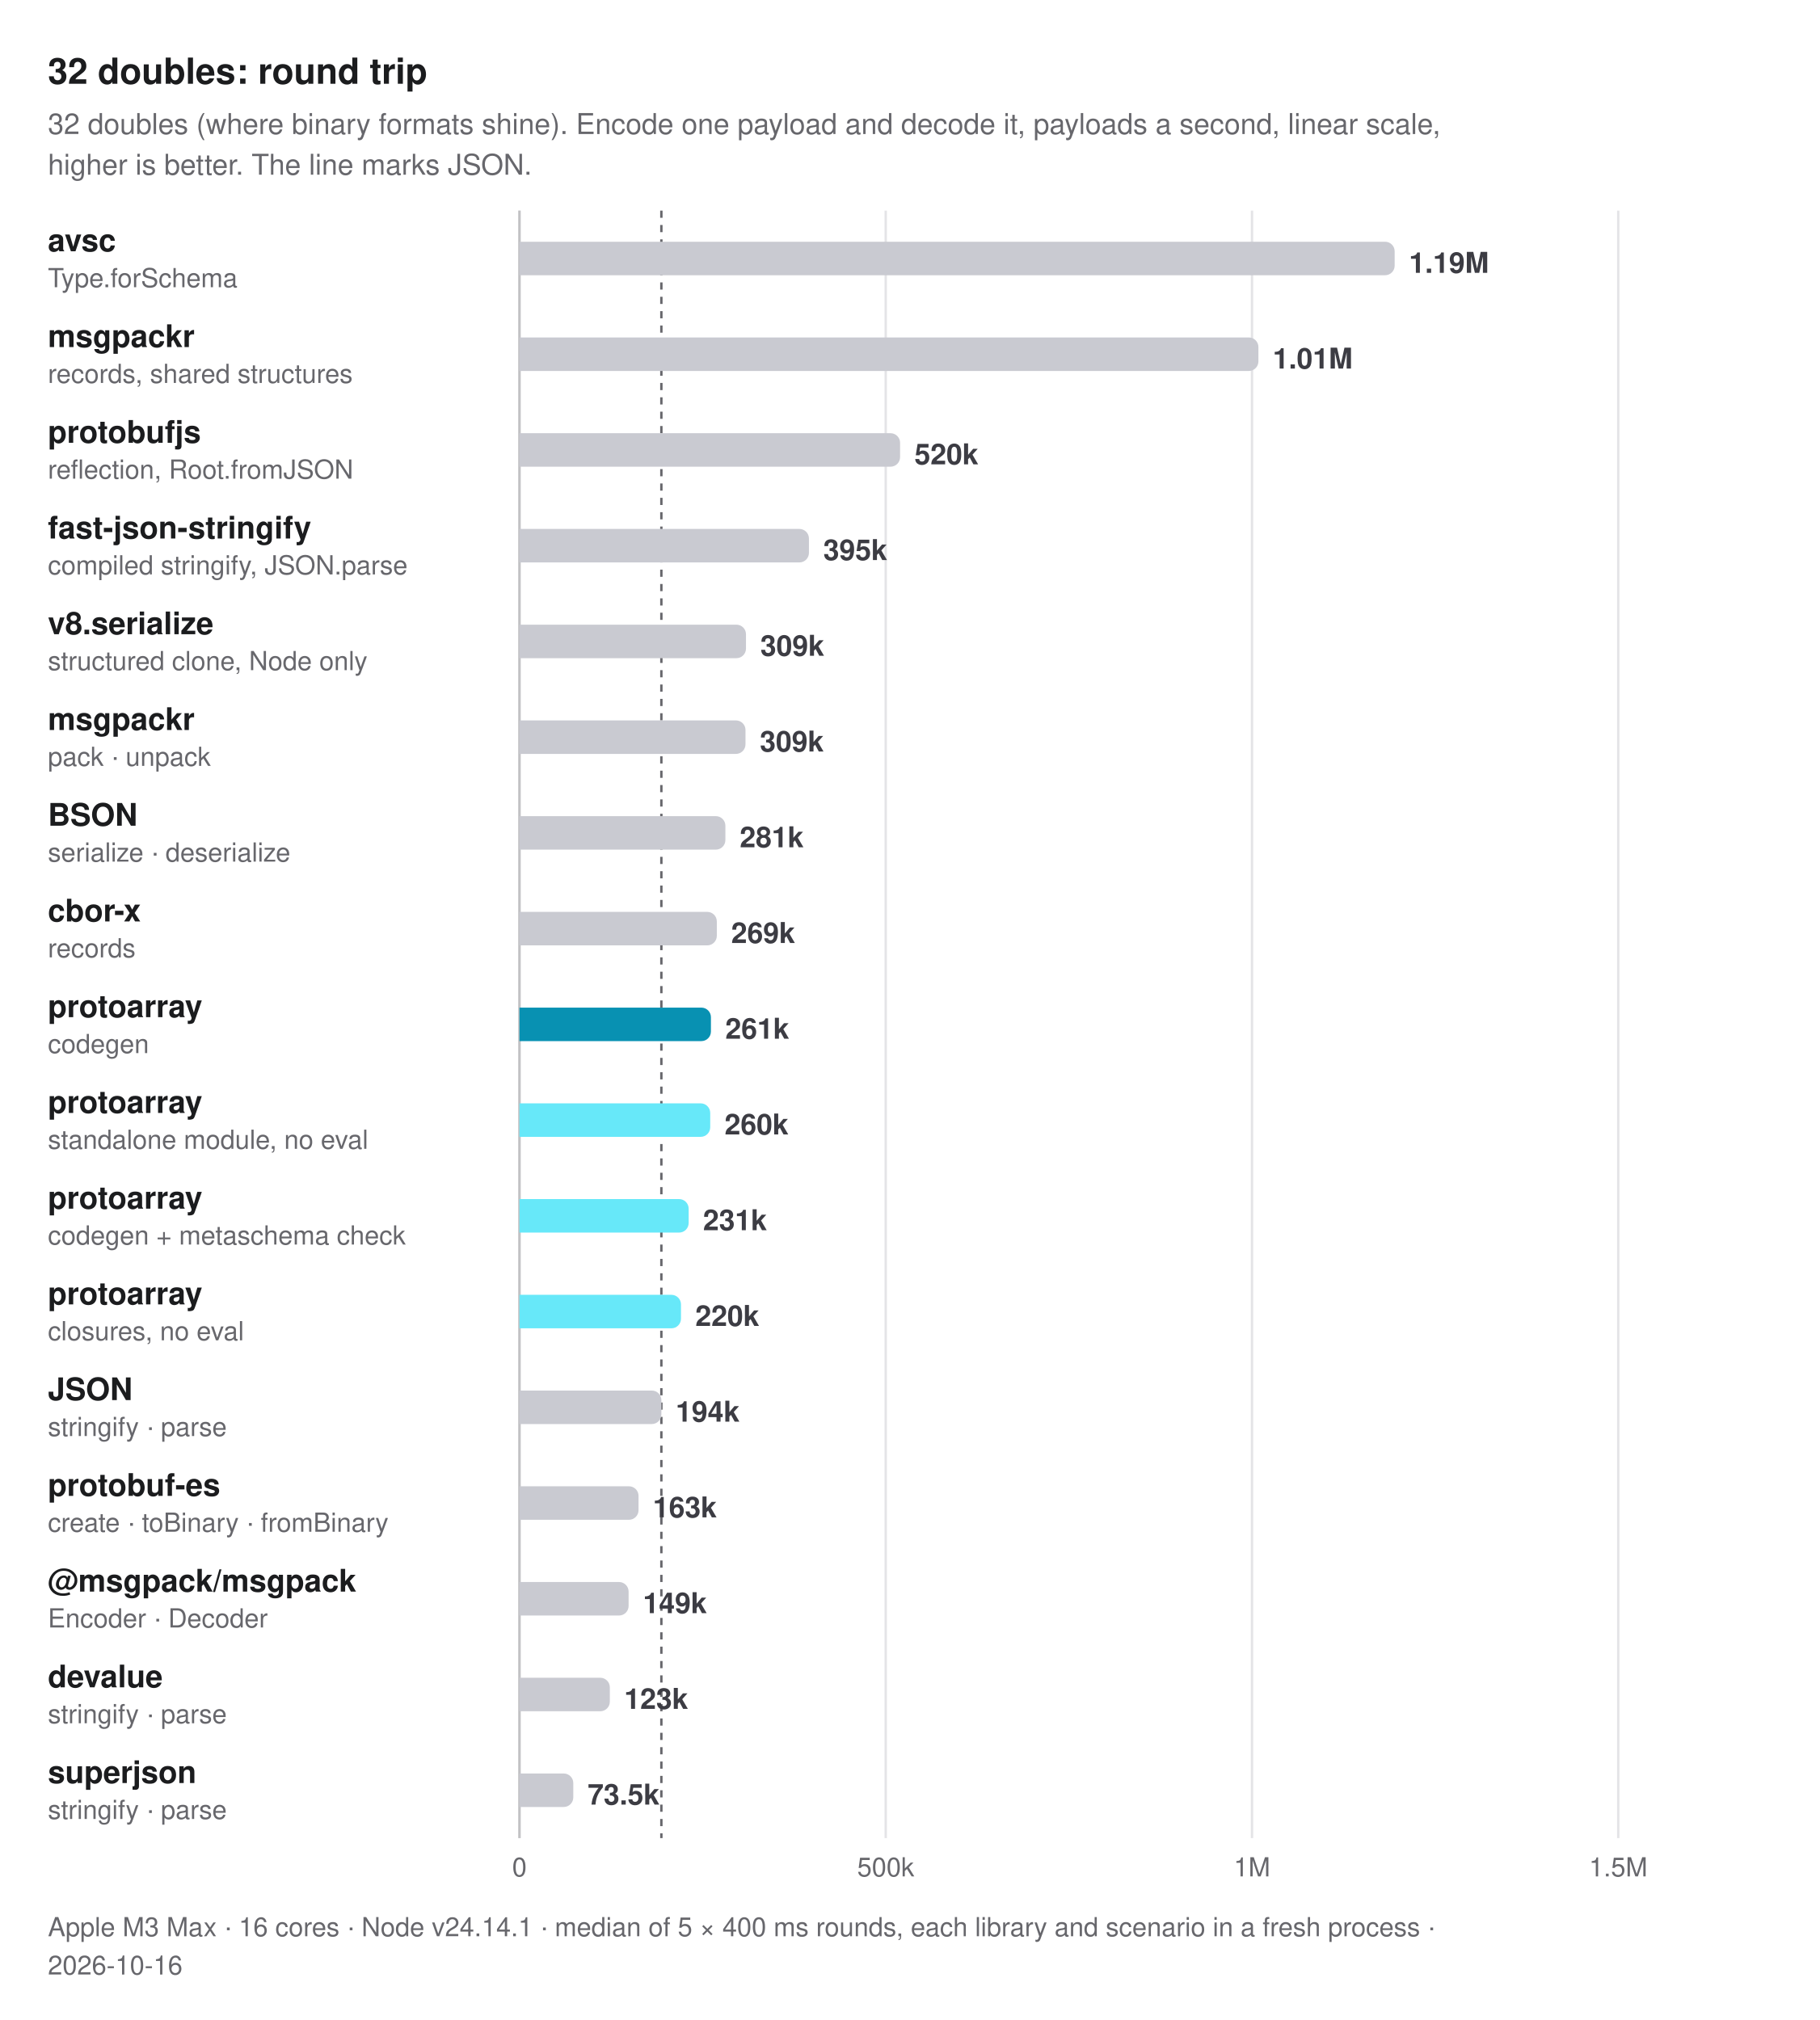
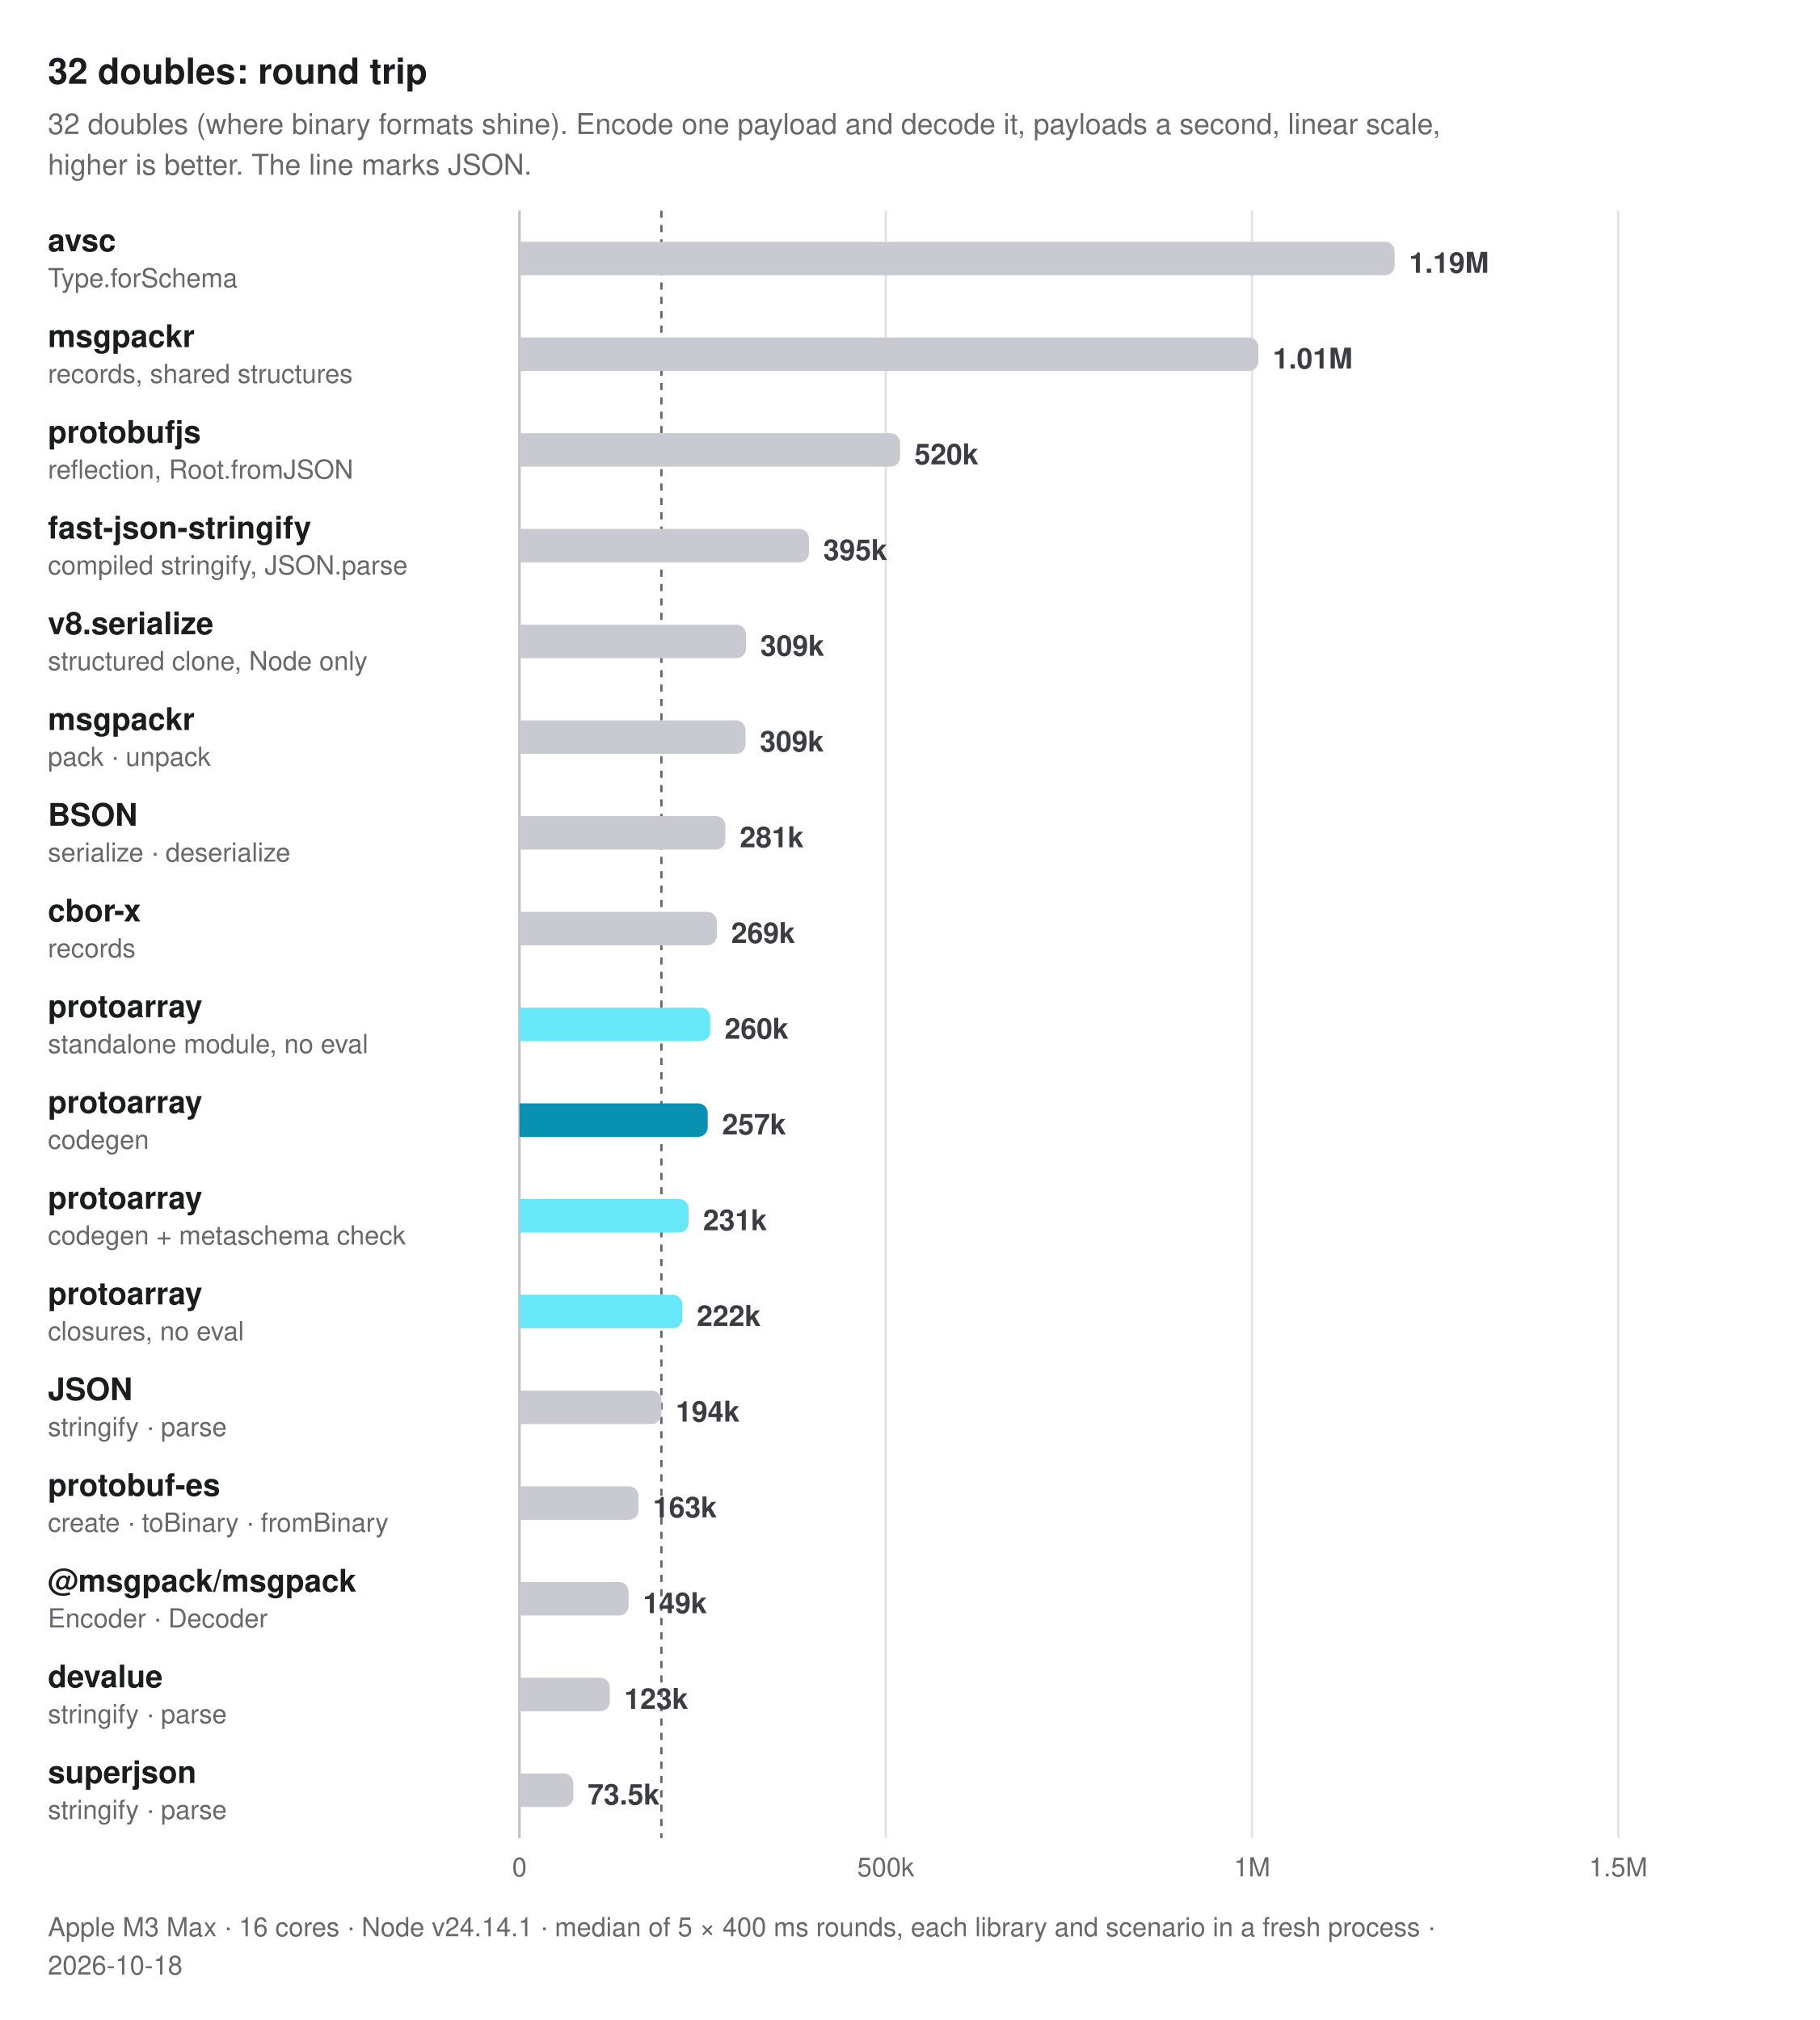
<svg xmlns="http://www.w3.org/2000/svg" width="760" height="844" viewBox="0 0 760 844" role="img" aria-label="32 doubles: round trip. 32 doubles (where binary formats shine). Encode one payload and decode it, payloads a second, linear scale, higher is better. The line marks JSON.">
  <style>
  text { font-family: -apple-system, BlinkMacSystemFont, "Segoe UI", Helvetica, Arial, sans-serif; }
  .title { font-size: 15px; font-weight: 700; fill: #1b1c1e; }
  .subtitle, .caption { font-size: 12px; fill: #67676c; }
  .caption { font-size: 11px; }
  .group { font-size: 11px; font-weight: 600; letter-spacing: 0.06em; fill: #67676c; }
  .label { font-size: 13px; font-weight: 600; fill: #1b1c1e; }
  .label.primary, .label.secondary { font-weight: 700; }
  .sublabel { font-size: 11px; fill: #67676c; }
  .value { font-size: 12px; font-weight: 600; fill: #3c3c43; font-variant-numeric: tabular-nums; }
  .value.small { font-size: 10px; }
  .legend { font-size: 11px; fill: #3c3c43; }
  .tick { font-size: 11px; fill: #67676c; font-variant-numeric: tabular-nums; }
  .grid { stroke: #e4e4e7; stroke-width: 1; }
  .axis { stroke: #c2c2c4; stroke-width: 1; }
  .ref { stroke: #67676c; stroke-width: 1; stroke-dasharray: 3 3; }
  .bar { fill: #c9cad1; }
  .bar.primary { fill: #0891b2; }
  .bar.secondary { fill: #67e8f9; }
  @media (prefers-color-scheme: dark) {
    .title, .label { fill: #dfdfd6; }
    .subtitle, .caption, .group, .sublabel, .tick { fill: #98989f; }
    .value, .legend { fill: #c2c2c4; }
    .grid { stroke: #2e2e32; }
    .axis { stroke: #48484c; }
    .ref { stroke: #98989f; }
    .bar { fill: #4a4b53; }
    .bar.primary { fill: #22d3ee; }
    .bar.secondary { fill: #0e7490; }
  }
</style>
  <text class="title" x="20" y="35">32 doubles: round trip</text>
  <text class="subtitle" x="20" y="56">32 doubles (where binary formats shine). Encode one payload and decode it, payloads a second, linear scale,</text>
  <text class="subtitle" x="20" y="73">higher is better. The line marks JSON.</text>
  <line class="grid" x1="217" y1="88" x2="217" y2="768" />
  <text class="tick" x="217" y="784" text-anchor="middle">0</text>
  <line class="grid" x1="370" y1="88" x2="370" y2="768" />
  <text class="tick" x="370" y="784" text-anchor="middle">500k</text>
  <line class="grid" x1="523" y1="88" x2="523" y2="768" />
  <text class="tick" x="523" y="784" text-anchor="middle">1M</text>
  <line class="grid" x1="676" y1="88" x2="676" y2="768" />
  <text class="tick" x="676" y="784" text-anchor="middle">1.5M</text>
  <line class="axis" x1="217" y1="88" x2="217" y2="768" />
  <line class="ref" x1="276.275" y1="88" x2="276.275" y2="768" />
  <g>
    <text class="label" x="20" y="105">avsc</text>
    <text class="sublabel" x="20" y="120">Type.forSchema</text>
    <path class="bar" d="M217,101H578.597A4,4 0 0 1 582.597,105V111A4,4 0 0 1 578.597,115H217Z" />
    <text class="value" x="588.597" y="114">1.19M</text>
  </g>
  <g>
    <text class="label" x="20" y="145">msgpackr</text>
    <text class="sublabel" x="20" y="160">records, shared structures</text>
    <path class="bar" d="M217,141H521.682A4,4 0 0 1 525.682,145V151A4,4 0 0 1 521.682,155H217Z" />
    <text class="value" x="531.682" y="154">1.01M</text>
  </g>
  <g>
    <text class="label" x="20" y="185">protobufjs</text>
    <text class="sublabel" x="20" y="200">reflection, Root.fromJSON</text>
    <path class="bar" d="M217,181H371.996A4,4 0 0 1 375.996,185V191A4,4 0 0 1 371.996,195H217Z" />
    <text class="value" x="381.996" y="194">520k</text>
  </g>
  <g>
    <text class="label" x="20" y="225">fast-json-stringify</text>
    <text class="sublabel" x="20" y="240">compiled stringify, JSON.parse</text>
    <path class="bar" d="M217,221H333.924A4,4 0 0 1 337.924,225V231A4,4 0 0 1 333.924,235H217Z" />
    <text class="value" x="343.924" y="234">395k</text>
  </g>
  <g>
    <text class="label" x="20" y="265">v8.serialize</text>
    <text class="sublabel" x="20" y="280">structured clone, Node only</text>
    <path class="bar" d="M217,261H307.625A4,4 0 0 1 311.625,265V271A4,4 0 0 1 307.625,275H217Z" />
    <text class="value" x="317.625" y="274">309k</text>
  </g>
  <g>
    <text class="label" x="20" y="305">msgpackr</text>
    <text class="sublabel" x="20" y="320">pack · unpack</text>
    <path class="bar" d="M217,301H307.417A4,4 0 0 1 311.417,305V311A4,4 0 0 1 307.417,315H217Z" />
    <text class="value" x="317.417" y="314">309k</text>
  </g>
  <g>
    <text class="label" x="20" y="345">BSON</text>
    <text class="sublabel" x="20" y="360">serialize · deserialize</text>
    <path class="bar" d="M217,341H299.017A4,4 0 0 1 303.017,345V351A4,4 0 0 1 299.017,355H217Z" />
    <text class="value" x="309.017" y="354">281k</text>
  </g>
  <g>
    <text class="label" x="20" y="385">cbor-x</text>
    <text class="sublabel" x="20" y="400">records</text>
    <path class="bar" d="M217,381H295.442A4,4 0 0 1 299.442,385V391A4,4 0 0 1 295.442,395H217Z" />
    <text class="value" x="305.442" y="394">269k</text>
  </g>
  <g>
-     <text class="label primary" x="20" y="425">protoarray</text>
-     <text class="sublabel" x="20" y="440">codegen</text>
-     <path class="bar primary" d="M217,421H292.978A4,4 0 0 1 296.978,425V431A4,4 0 0 1 292.978,435H217Z" />
-     <text class="value" x="302.978" y="434">261k</text>
+     <text class="label secondary" x="20" y="425">protoarray</text>
+     <text class="sublabel" x="20" y="440">standalone module, no eval</text>
+     <path class="bar secondary" d="M217,421H292.683A4,4 0 0 1 296.683,425V431A4,4 0 0 1 292.683,435H217Z" />
+     <text class="value" x="302.683" y="434">260k</text>
  </g>
  <g>
-     <text class="label secondary" x="20" y="465">protoarray</text>
-     <text class="sublabel" x="20" y="480">standalone module, no eval</text>
-     <path class="bar secondary" d="M217,461H292.683A4,4 0 0 1 296.683,465V471A4,4 0 0 1 292.683,475H217Z" />
-     <text class="value" x="302.683" y="474">260k</text>
+     <text class="label primary" x="20" y="465">protoarray</text>
+     <text class="sublabel" x="20" y="480">codegen</text>
+     <path class="bar primary" d="M217,461H291.636A4,4 0 0 1 295.636,465V471A4,4 0 0 1 291.636,475H217Z" />
+     <text class="value" x="301.636" y="474">257k</text>
  </g>
  <g>
    <text class="label secondary" x="20" y="505">protoarray</text>
    <text class="sublabel" x="20" y="520">codegen + metaschema check</text>
    <path class="bar secondary" d="M217,501H283.677A4,4 0 0 1 287.677,505V511A4,4 0 0 1 283.677,515H217Z" />
    <text class="value" x="293.677" y="514">231k</text>
  </g>
  <g>
    <text class="label secondary" x="20" y="545">protoarray</text>
    <text class="sublabel" x="20" y="560">closures, no eval</text>
-     <path class="bar secondary" d="M217,541H280.466A4,4 0 0 1 284.466,545V551A4,4 0 0 1 280.466,555H217Z" />
-     <text class="value" x="290.466" y="554">220k</text>
+     <path class="bar secondary" d="M217,541H281.043A4,4 0 0 1 285.043,545V551A4,4 0 0 1 281.043,555H217Z" />
+     <text class="value" x="291.043" y="554">222k</text>
  </g>
  <g>
    <text class="label" x="20" y="585">JSON</text>
    <text class="sublabel" x="20" y="600">stringify · parse</text>
    <path class="bar" d="M217,581H272.275A4,4 0 0 1 276.275,585V591A4,4 0 0 1 272.275,595H217Z" />
    <text class="value" x="282.275" y="594">194k</text>
  </g>
  <g>
    <text class="label" x="20" y="625">protobuf-es</text>
    <text class="sublabel" x="20" y="640">create · toBinary · fromBinary</text>
    <path class="bar" d="M217,621H262.736A4,4 0 0 1 266.736,625V631A4,4 0 0 1 262.736,635H217Z" />
    <text class="value" x="272.736" y="634">163k</text>
  </g>
  <g>
    <text class="label" x="20" y="665">@msgpack/msgpack</text>
    <text class="sublabel" x="20" y="680">Encoder · Decoder</text>
    <path class="bar" d="M217,661H258.591A4,4 0 0 1 262.591,665V671A4,4 0 0 1 258.591,675H217Z" />
    <text class="value" x="268.591" y="674">149k</text>
  </g>
  <g>
    <text class="label" x="20" y="705">devalue</text>
    <text class="sublabel" x="20" y="720">stringify · parse</text>
    <path class="bar" d="M217,701H250.747A4,4 0 0 1 254.747,705V711A4,4 0 0 1 250.747,715H217Z" />
    <text class="value" x="260.747" y="714">123k</text>
  </g>
  <g>
    <text class="label" x="20" y="745">superjson</text>
    <text class="sublabel" x="20" y="760">stringify · parse</text>
    <path class="bar" d="M217,741H235.484A4,4 0 0 1 239.484,745V751A4,4 0 0 1 235.484,755H217Z" />
    <text class="value" x="245.484" y="754">73.5k</text>
  </g>
  <text class="caption" x="20" y="809">Apple M3 Max · 16 cores · Node v24.14.1 · median of 5 × 400 ms rounds, each library and scenario in a fresh process ·</text>
-   <text class="caption" x="20" y="825">2026-10-16</text>
+   <text class="caption" x="20" y="825">2026-10-18</text>
</svg>
